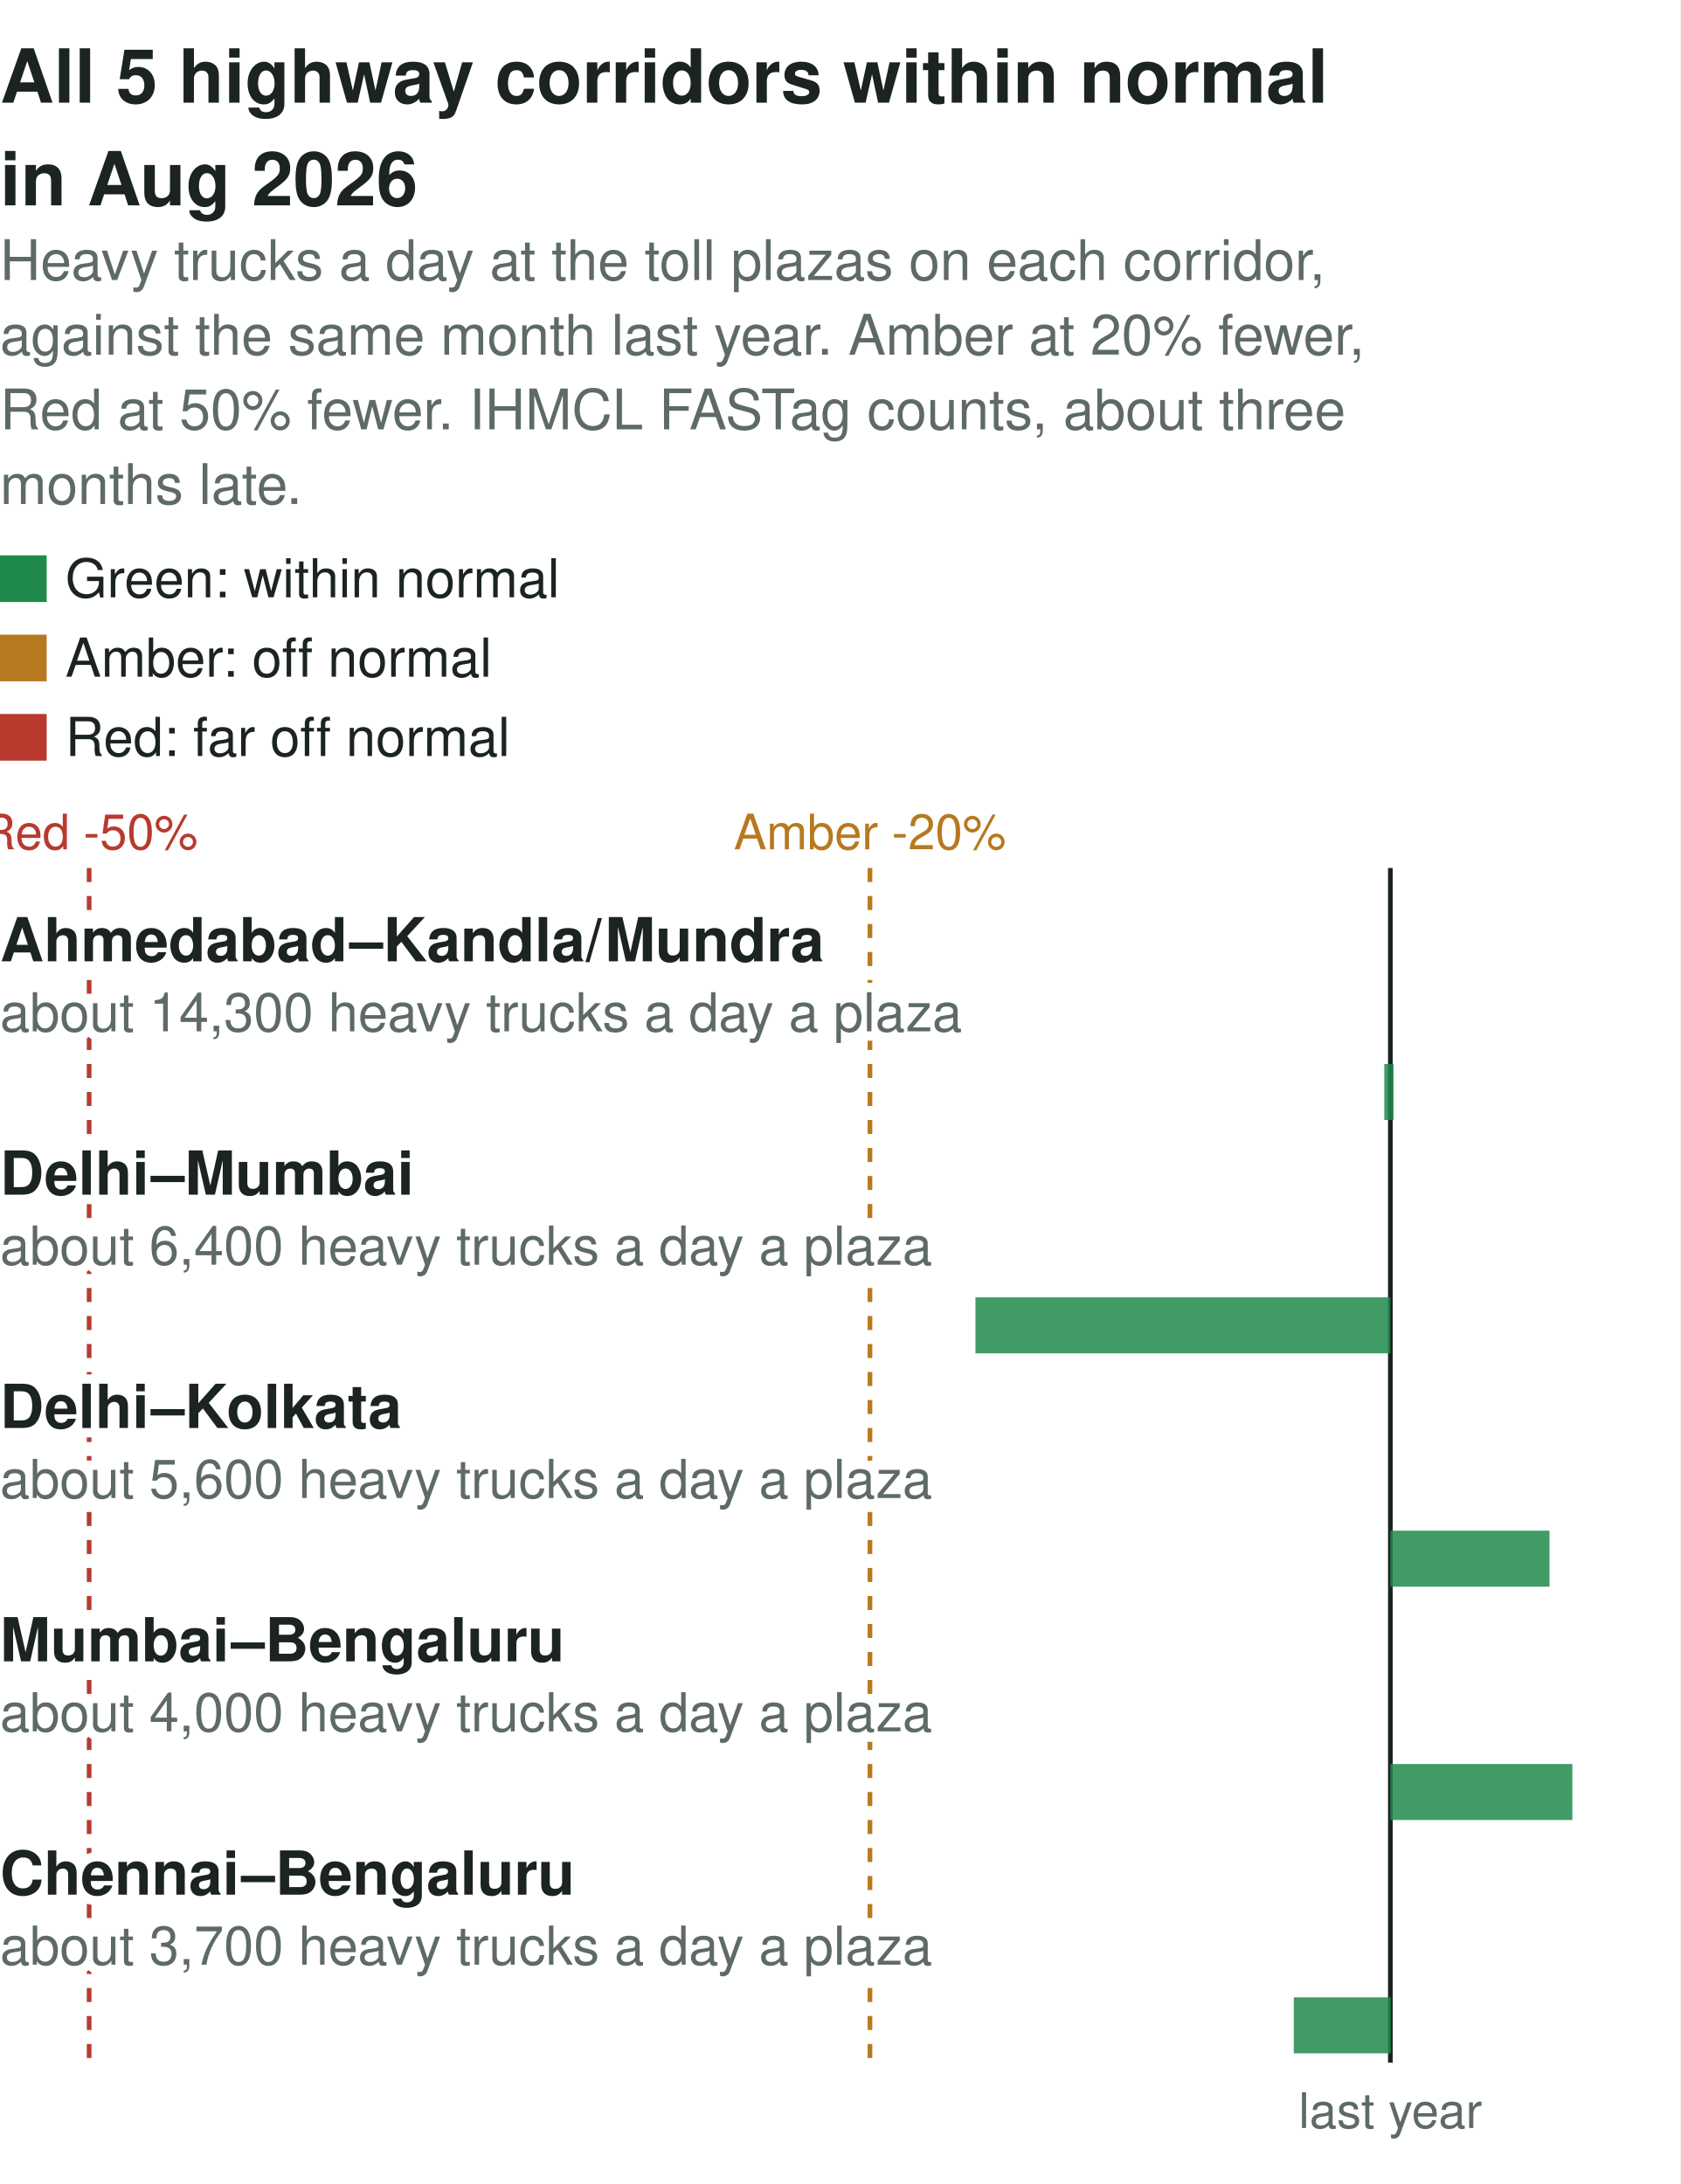
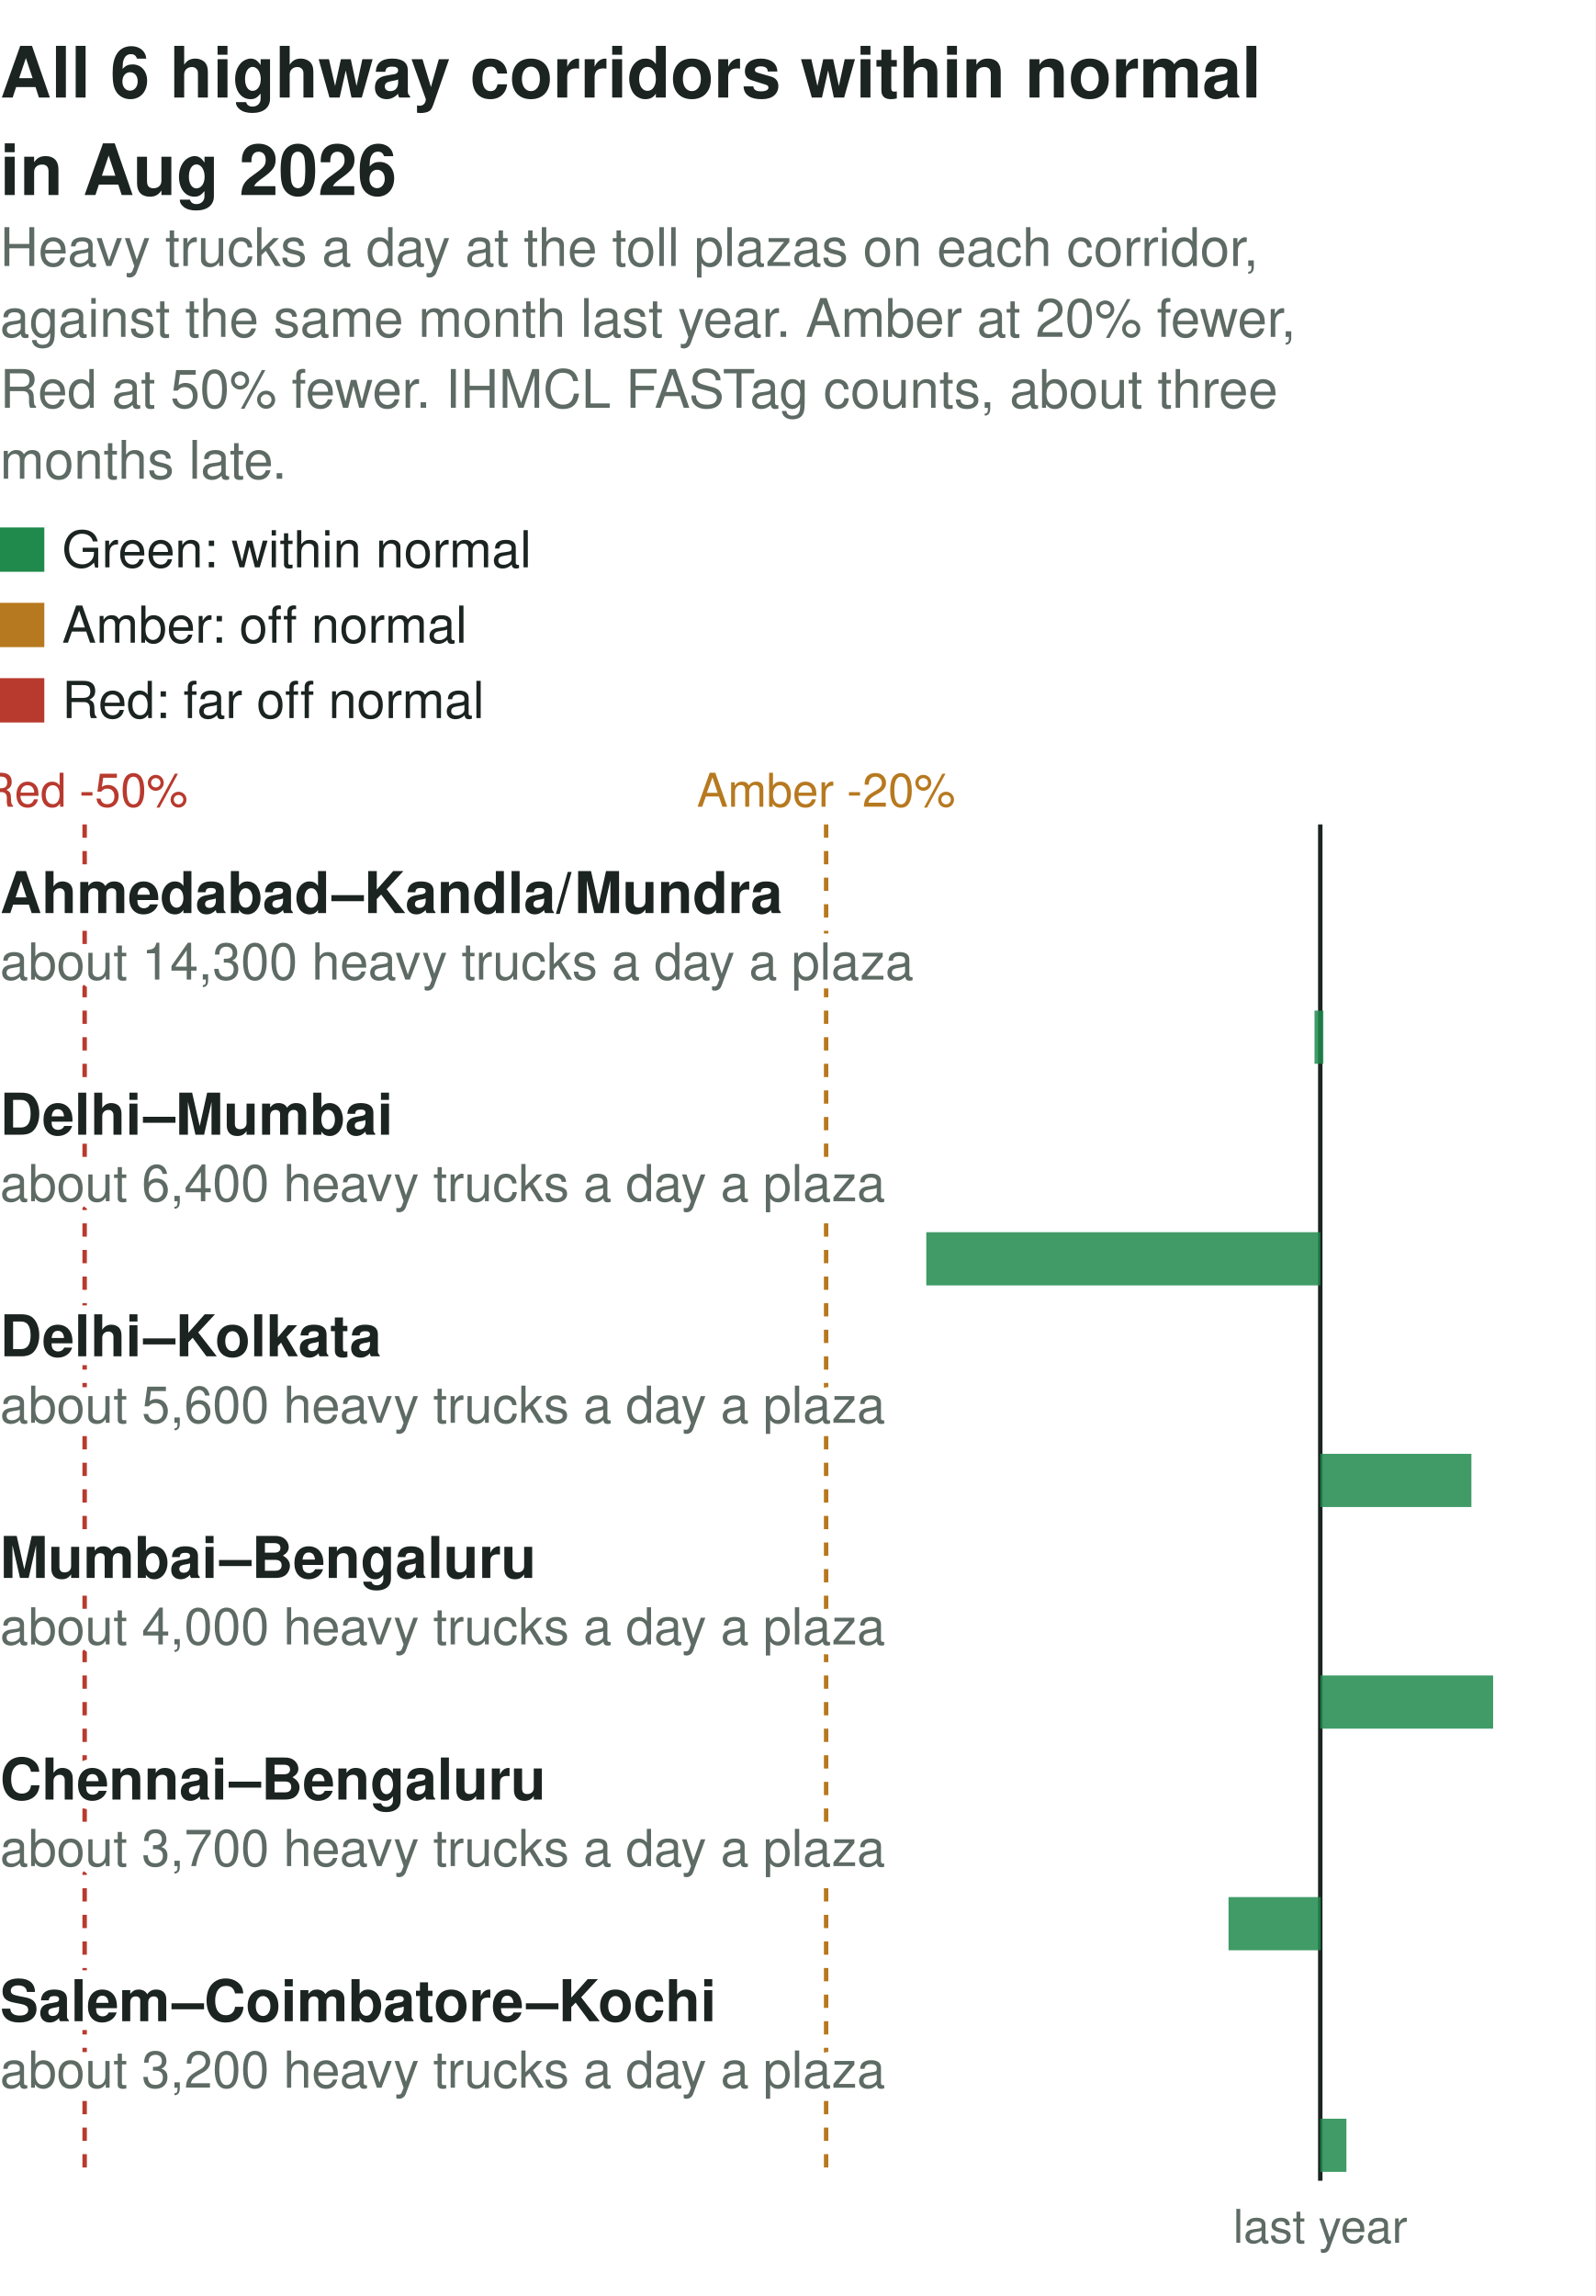
- <svg xmlns="http://www.w3.org/2000/svg" width="360" height="468" viewBox="0 0 360 468">
+ <svg xmlns="http://www.w3.org/2000/svg" width="360" height="518" viewBox="0 0 360 518">
  <rect width="100%" height="100%" fill="#fff" />
-   <text x="0" y="22" font-family="IBM Plex Sans,Helvetica,Arial,sans-serif" font-size="16" font-weight="700" fill="#1B2420">All 5 highway corridors within normal</text>
+   <text x="0" y="22" font-family="IBM Plex Sans,Helvetica,Arial,sans-serif" font-size="16" font-weight="700" fill="#1B2420">All 6 highway corridors within normal</text>
  <text x="0" y="44" font-family="IBM Plex Sans,Helvetica,Arial,sans-serif" font-size="16" font-weight="700" fill="#1B2420">in Aug 2026</text>
  <text x="0" y="60" font-family="IBM Plex Sans,Helvetica,Arial,sans-serif" font-size="12" fill="#5E6B65">Heavy trucks a day at the toll plazas on each corridor,</text>
  <text x="0" y="76" font-family="IBM Plex Sans,Helvetica,Arial,sans-serif" font-size="12" fill="#5E6B65">against the same month last year. Amber at 20% fewer,</text>
  <text x="0" y="92" font-family="IBM Plex Sans,Helvetica,Arial,sans-serif" font-size="12" fill="#5E6B65">Red at 50% fewer. IHMCL FASTag counts, about three</text>
  <text x="0" y="108" font-family="IBM Plex Sans,Helvetica,Arial,sans-serif" font-size="12" fill="#5E6B65">months late.</text>
  <rect x="0" y="119" width="10" height="10" fill="#1F8A4C" />
  <text x="14" y="128" font-family="IBM Plex Sans,Helvetica,Arial,sans-serif" font-size="11.5" fill="#1B2420">Green: within normal</text>
  <rect x="0" y="136" width="10" height="10" fill="#B7791F" />
  <text x="14" y="145" font-family="IBM Plex Sans,Helvetica,Arial,sans-serif" font-size="11.5" fill="#1B2420">Amber: off normal</text>
  <rect x="0" y="153" width="10" height="10" fill="#B83A2E" />
  <text x="14" y="162" font-family="IBM Plex Sans,Helvetica,Arial,sans-serif" font-size="11.5" fill="#1B2420">Red: far off normal</text>
-   <line x1="186.4" y1="186" x2="186.4" y2="442" stroke="#B7791F" stroke-dasharray="3 3" />
+   <line x1="186.4" y1="186" x2="186.4" y2="492" stroke="#B7791F" stroke-dasharray="3 3" />
  <text x="186.4" y="182" text-anchor="middle" font-family="IBM Plex Sans,Helvetica,Arial,sans-serif" font-size="10.5" fill="#B7791F">Amber -20%</text>
-   <line x1="19.1" y1="186" x2="19.1" y2="442" stroke="#B83A2E" stroke-dasharray="3 3" />
+   <line x1="19.1" y1="186" x2="19.1" y2="492" stroke="#B83A2E" stroke-dasharray="3 3" />
  <text x="19.1" y="182" text-anchor="middle" font-family="IBM Plex Sans,Helvetica,Arial,sans-serif" font-size="10.5" fill="#B83A2E">Red -50%</text>
-   <line x1="297.9" y1="186" x2="297.9" y2="442" stroke="#1B2420" />
-   <text x="297.9" y="456" text-anchor="middle" font-family="IBM Plex Sans,Helvetica,Arial,sans-serif" font-size="10.5" fill="#5E6B65">last year</text>
+   <line x1="297.9" y1="186" x2="297.9" y2="492" stroke="#1B2420" />
+   <text x="297.9" y="506" text-anchor="middle" font-family="IBM Plex Sans,Helvetica,Arial,sans-serif" font-size="10.5" fill="#5E6B65">last year</text>
  <text x="0" y="206" font-family="IBM Plex Sans,Helvetica,Arial,sans-serif" font-size="13" font-weight="700" fill="#1B2420" stroke="#fff" stroke-width="4" paint-order="stroke">Ahmedabad–Kandla/Mundra</text>
  <text x="0" y="221" font-family="IBM Plex Sans,Helvetica,Arial,sans-serif" font-size="11.5" fill="#5E6B65" stroke="#fff" stroke-width="4" paint-order="stroke">about 14,300 heavy trucks a day a plaza</text>
  <rect x="296.6" y="228" width="2.0" height="12" fill="#1F8A4C" opacity=".85" />
  <text x="0" y="256" font-family="IBM Plex Sans,Helvetica,Arial,sans-serif" font-size="13" font-weight="700" fill="#1B2420" stroke="#fff" stroke-width="4" paint-order="stroke">Delhi–Mumbai</text>
  <text x="0" y="271" font-family="IBM Plex Sans,Helvetica,Arial,sans-serif" font-size="11.5" fill="#5E6B65" stroke="#fff" stroke-width="4" paint-order="stroke">about 6,400 heavy trucks a day a plaza</text>
  <rect x="209.0" y="278" width="88.9" height="12" fill="#1F8A4C" opacity=".85" />
  <text x="0" y="306" font-family="IBM Plex Sans,Helvetica,Arial,sans-serif" font-size="13" font-weight="700" fill="#1B2420" stroke="#fff" stroke-width="4" paint-order="stroke">Delhi–Kolkata</text>
  <text x="0" y="321" font-family="IBM Plex Sans,Helvetica,Arial,sans-serif" font-size="11.5" fill="#5E6B65" stroke="#fff" stroke-width="4" paint-order="stroke">about 5,600 heavy trucks a day a plaza</text>
  <rect x="297.9" y="328" width="34.1" height="12" fill="#1F8A4C" opacity=".85" />
  <text x="0" y="356" font-family="IBM Plex Sans,Helvetica,Arial,sans-serif" font-size="13" font-weight="700" fill="#1B2420" stroke="#fff" stroke-width="4" paint-order="stroke">Mumbai–Bengaluru</text>
  <text x="0" y="371" font-family="IBM Plex Sans,Helvetica,Arial,sans-serif" font-size="11.5" fill="#5E6B65" stroke="#fff" stroke-width="4" paint-order="stroke">about 4,000 heavy trucks a day a plaza</text>
  <rect x="297.9" y="378" width="39.0" height="12" fill="#1F8A4C" opacity=".85" />
  <text x="0" y="406" font-family="IBM Plex Sans,Helvetica,Arial,sans-serif" font-size="13" font-weight="700" fill="#1B2420" stroke="#fff" stroke-width="4" paint-order="stroke">Chennai–Bengaluru</text>
  <text x="0" y="421" font-family="IBM Plex Sans,Helvetica,Arial,sans-serif" font-size="11.5" fill="#5E6B65" stroke="#fff" stroke-width="4" paint-order="stroke">about 3,700 heavy trucks a day a plaza</text>
  <rect x="277.2" y="428" width="20.8" height="12" fill="#1F8A4C" opacity=".85" />
+   <text x="0" y="456" font-family="IBM Plex Sans,Helvetica,Arial,sans-serif" font-size="13" font-weight="700" fill="#1B2420" stroke="#fff" stroke-width="4" paint-order="stroke">Salem–Coimbatore–Kochi</text>
+   <text x="0" y="471" font-family="IBM Plex Sans,Helvetica,Arial,sans-serif" font-size="11.5" fill="#5E6B65" stroke="#fff" stroke-width="4" paint-order="stroke">about 3,200 heavy trucks a day a plaza</text>
+   <rect x="297.9" y="478" width="5.9" height="12" fill="#1F8A4C" opacity=".85" />
</svg>
